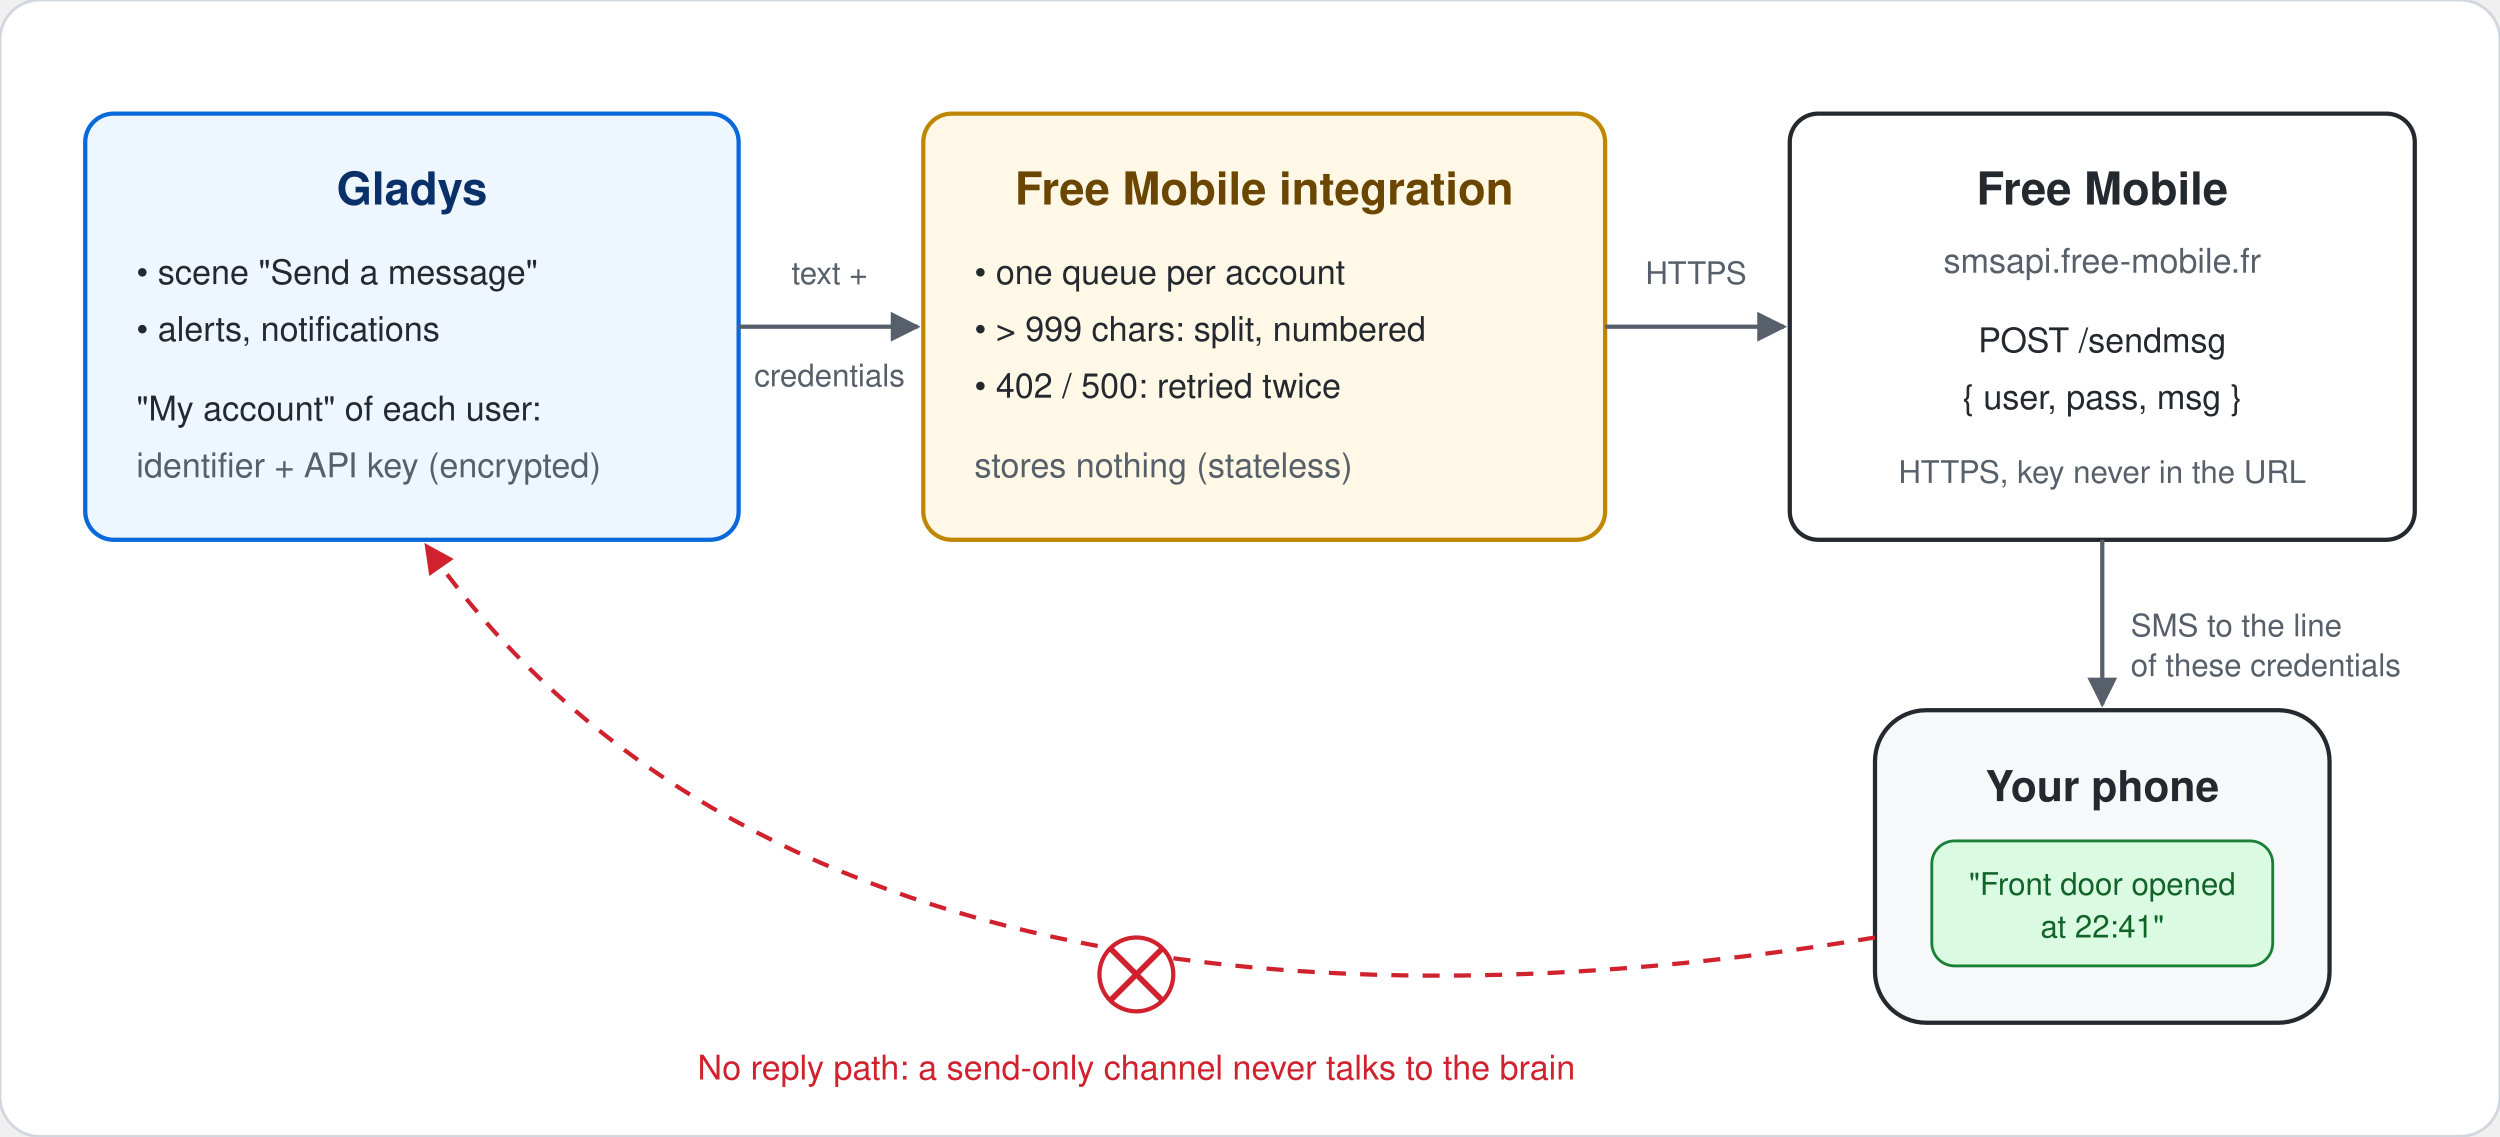
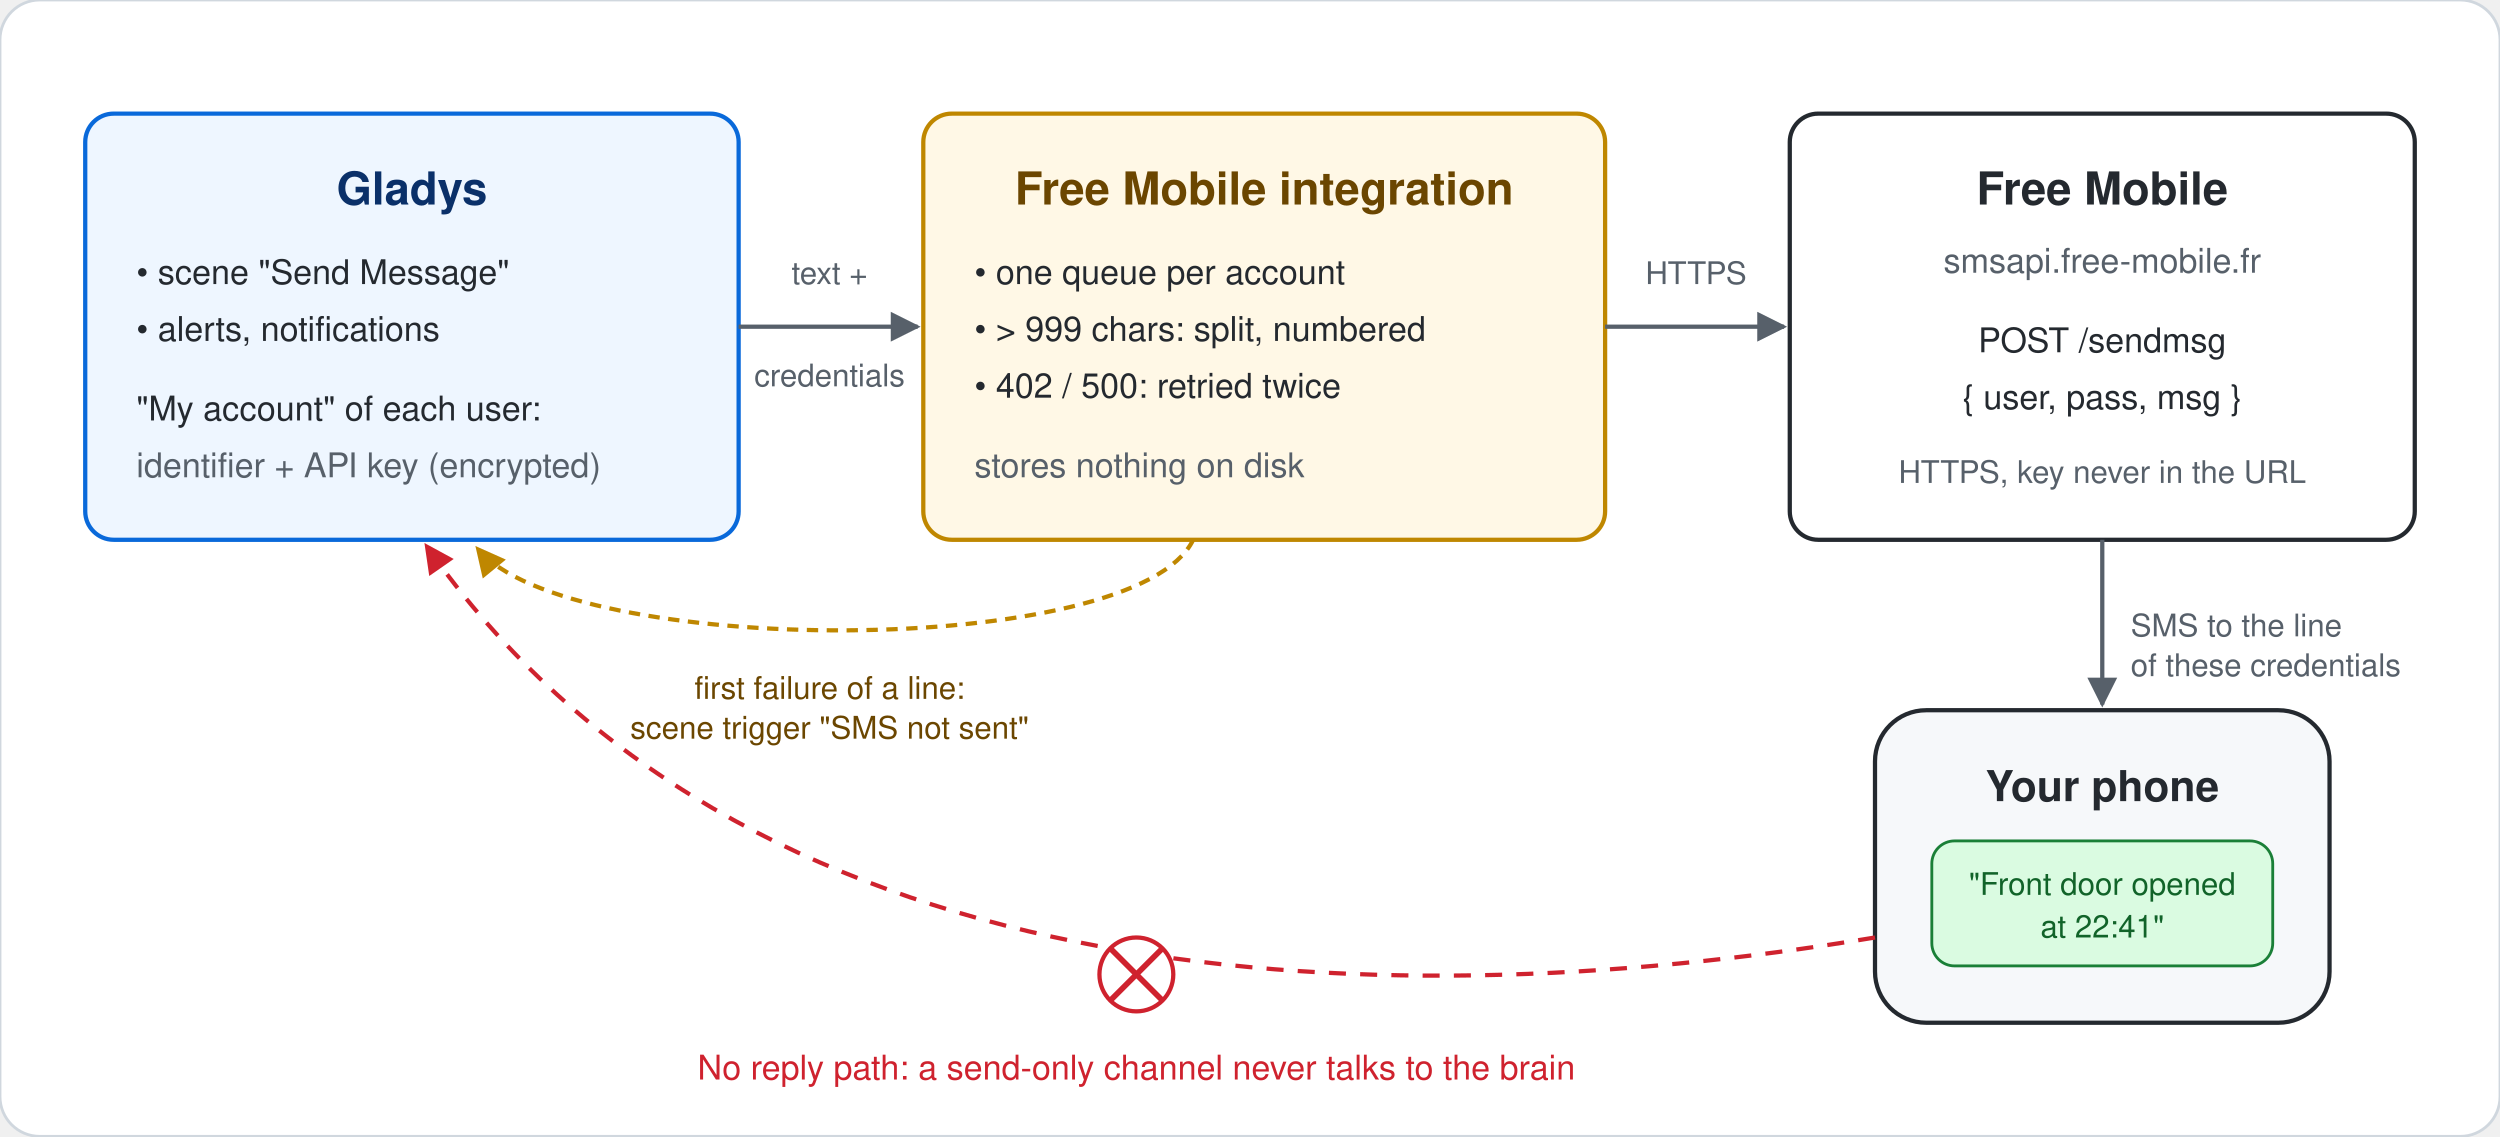
<svg xmlns="http://www.w3.org/2000/svg" viewBox="0 0 880 400" width="880" height="400" font-family="-apple-system, BlinkMacSystemFont, 'Segoe UI', Helvetica, Arial, sans-serif">
  <defs>
    <marker id="arrow" viewBox="0 0 10 10" refX="9" refY="5" markerWidth="7" markerHeight="7" orient="auto-start-reverse">
      <path d="M0,0 L10,5 L0,10 z" fill="#57606a" />
    </marker>
    <marker id="arrow-red" viewBox="0 0 10 10" refX="9" refY="5" markerWidth="7" markerHeight="7" orient="auto-start-reverse">
      <path d="M0,0 L10,5 L0,10 z" fill="#cf222e" />
    </marker>
+     <marker id="arrow-orange" viewBox="0 0 10 10" refX="9" refY="5" markerWidth="7" markerHeight="7" orient="auto-start-reverse">
+       <path d="M0,0 L10,5 L0,10 z" fill="#bf8700" />
+     </marker>
  </defs>
  <rect x="0" y="0" width="880" height="400" rx="14" fill="#ffffff" stroke="#d0d7de" />
  <rect x="30" y="40" width="230" height="150" rx="10" fill="#eef6ff" stroke="#0969da" stroke-width="1.5" />
  <text x="145" y="72" text-anchor="middle" font-size="16" font-weight="600" fill="#0a3069">Gladys</text>
-   <text x="48" y="100" font-size="12" fill="#24292f">• scene "Send a message"</text>
+   <text x="48" y="100" font-size="12" fill="#24292f">• scene "Send Message"</text>
  <text x="48" y="120" font-size="12" fill="#24292f">• alerts, notifications</text>
  <text x="48" y="148" font-size="12" fill="#24292f">"My account" of each user:</text>
  <text x="48" y="168" font-size="12" fill="#57606a">identifier + API key (encrypted)</text>
  <rect x="325" y="40" width="240" height="150" rx="10" fill="#fff8e6" stroke="#bf8700" stroke-width="1.5" />
  <text x="445" y="72" text-anchor="middle" font-size="16" font-weight="600" fill="#6b4600">Free Mobile integration</text>
  <text x="343" y="100" font-size="12" fill="#24292f">• one queue per account</text>
  <text x="343" y="120" font-size="12" fill="#24292f">• &gt; 999 chars: split, numbered</text>
  <text x="343" y="140" font-size="12" fill="#24292f">• 402 / 500: retried twice</text>
-   <text x="343" y="168" font-size="12" fill="#57606a">stores nothing (stateless)</text>
+   <text x="343" y="168" font-size="12" fill="#57606a">stores nothing on disk</text>
  <line x1="260" y1="115" x2="323" y2="115" stroke="#57606a" stroke-width="1.5" marker-end="url(#arrow)" />
  <text x="292" y="100" text-anchor="middle" font-size="11" fill="#57606a">text +</text>
  <text x="292" y="136" text-anchor="middle" font-size="11" fill="#57606a">credentials</text>
+   <path d="M420,190 C400,232 200,232 168,193" fill="none" stroke="#bf8700" stroke-width="1.5" stroke-dasharray="4 3" marker-end="url(#arrow-orange)" />
+   <text x="292" y="246" text-anchor="middle" font-size="11" fill="#6b4600">first failure of a line:</text>
+   <text x="292" y="260" text-anchor="middle" font-size="11" fill="#6b4600">scene trigger "SMS not sent"</text>
  <rect x="630" y="40" width="220" height="150" rx="10" fill="#ffffff" stroke="#24292f" stroke-width="1.5" />
  <text x="740" y="72" text-anchor="middle" font-size="16" font-weight="600" fill="#24292f">Free Mobile</text>
  <text x="740" y="96" text-anchor="middle" font-size="12" fill="#57606a">smsapi.free-mobile.fr</text>
  <text x="740" y="124" text-anchor="middle" font-size="12" fill="#24292f">POST /sendmsg</text>
  <text x="740" y="144" text-anchor="middle" font-size="12" fill="#24292f">{ user, pass, msg }</text>
  <text x="740" y="170" text-anchor="middle" font-size="11" fill="#57606a">HTTPS, key never in the URL</text>
  <line x1="565" y1="115" x2="628" y2="115" stroke="#57606a" stroke-width="1.5" marker-end="url(#arrow)" />
  <text x="597" y="100" text-anchor="middle" font-size="11" fill="#57606a">HTTPS</text>
  <rect x="660" y="250" width="160" height="110" rx="18" fill="#f6f8fa" stroke="#24292f" stroke-width="1.5" />
  <text x="740" y="282" text-anchor="middle" font-size="15" font-weight="600" fill="#24292f">Your phone</text>
  <rect x="680" y="296" width="120" height="44" rx="8" fill="#dafbe1" stroke="#1a7f37" />
  <text x="740" y="315" text-anchor="middle" font-size="11" fill="#116329">"Front door opened</text>
  <text x="740" y="330" text-anchor="middle" font-size="11" fill="#116329">at 22:41"</text>
  <line x1="740" y1="190" x2="740" y2="248" stroke="#57606a" stroke-width="1.5" marker-end="url(#arrow)" />
  <text x="750" y="224" font-size="11" fill="#57606a">SMS to the line</text>
  <text x="750" y="238" font-size="11" fill="#57606a">of these credentials</text>
  <path d="M660,330 C480,360 260,350 150,192" fill="none" stroke="#cf222e" stroke-width="1.5" stroke-dasharray="6 5" marker-end="url(#arrow-red)" />
  <circle cx="400" cy="343" r="13" fill="#ffffff" stroke="#cf222e" stroke-width="1.5" />
  <line x1="391" y1="334" x2="409" y2="352" stroke="#cf222e" stroke-width="2" />
  <line x1="409" y1="334" x2="391" y2="352" stroke="#cf222e" stroke-width="2" />
  <text x="400" y="380" text-anchor="middle" font-size="12" fill="#cf222e">No reply path: a send-only channel never talks to the brain</text>
</svg>
